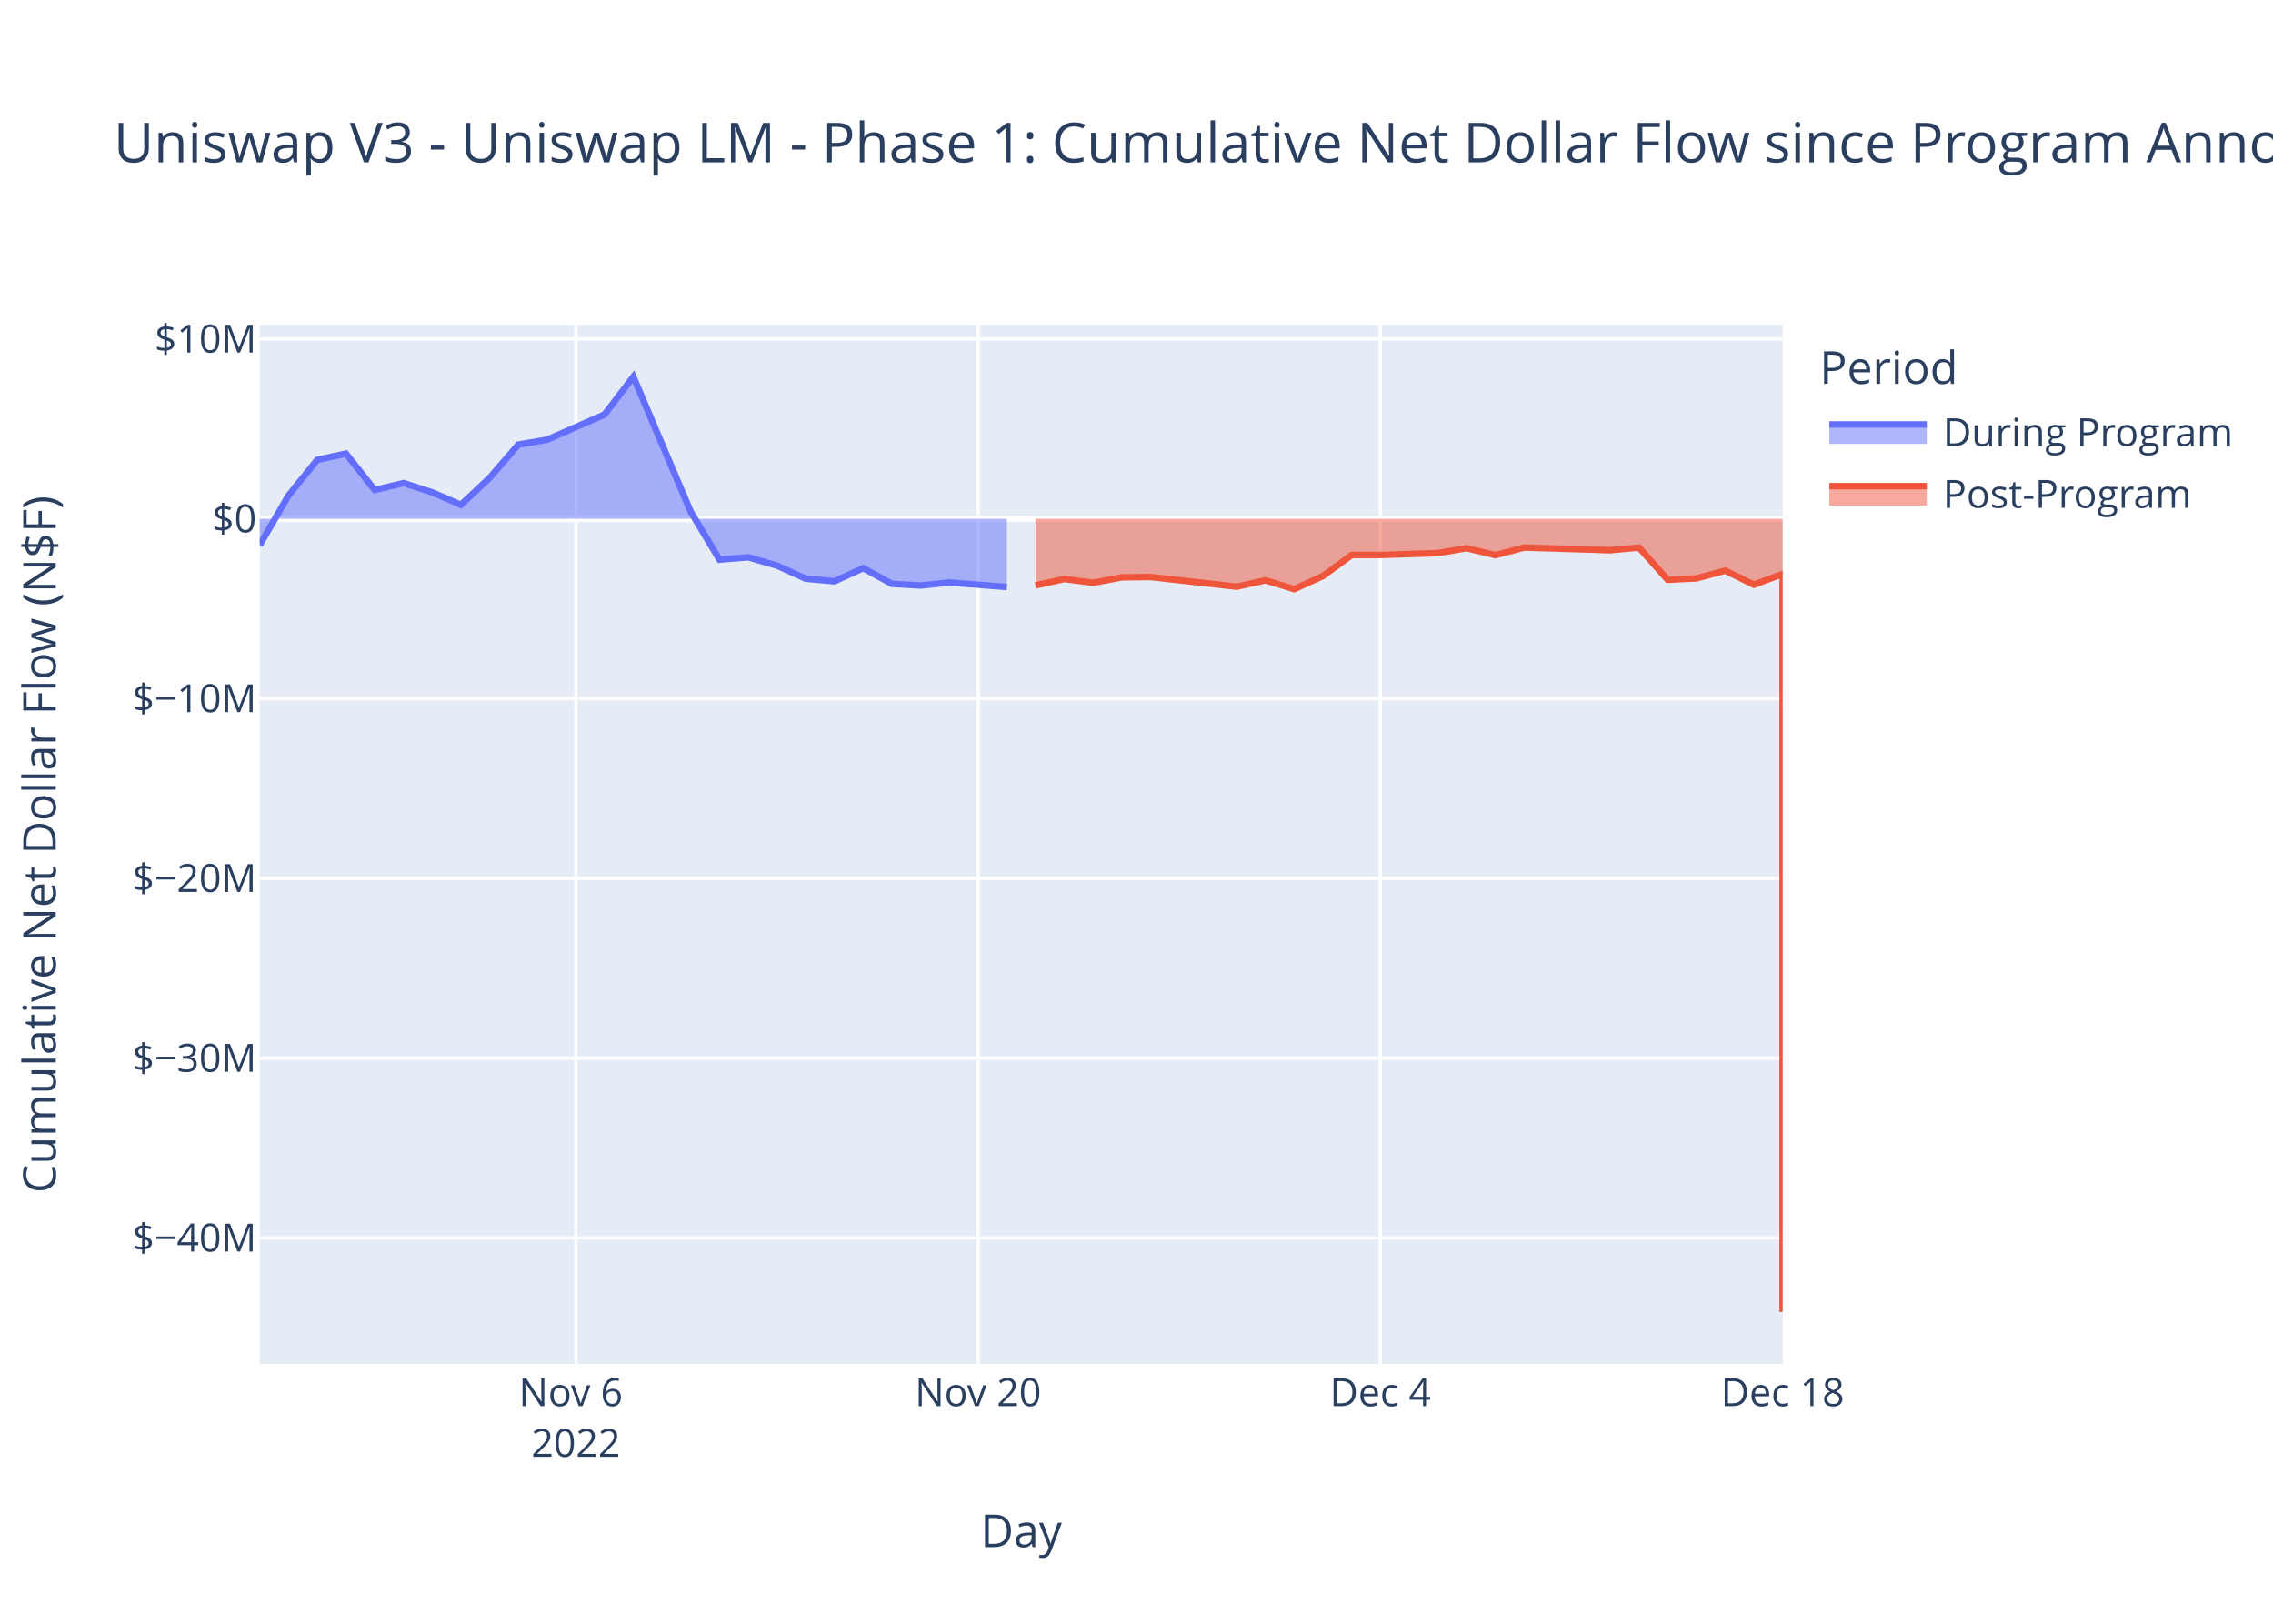
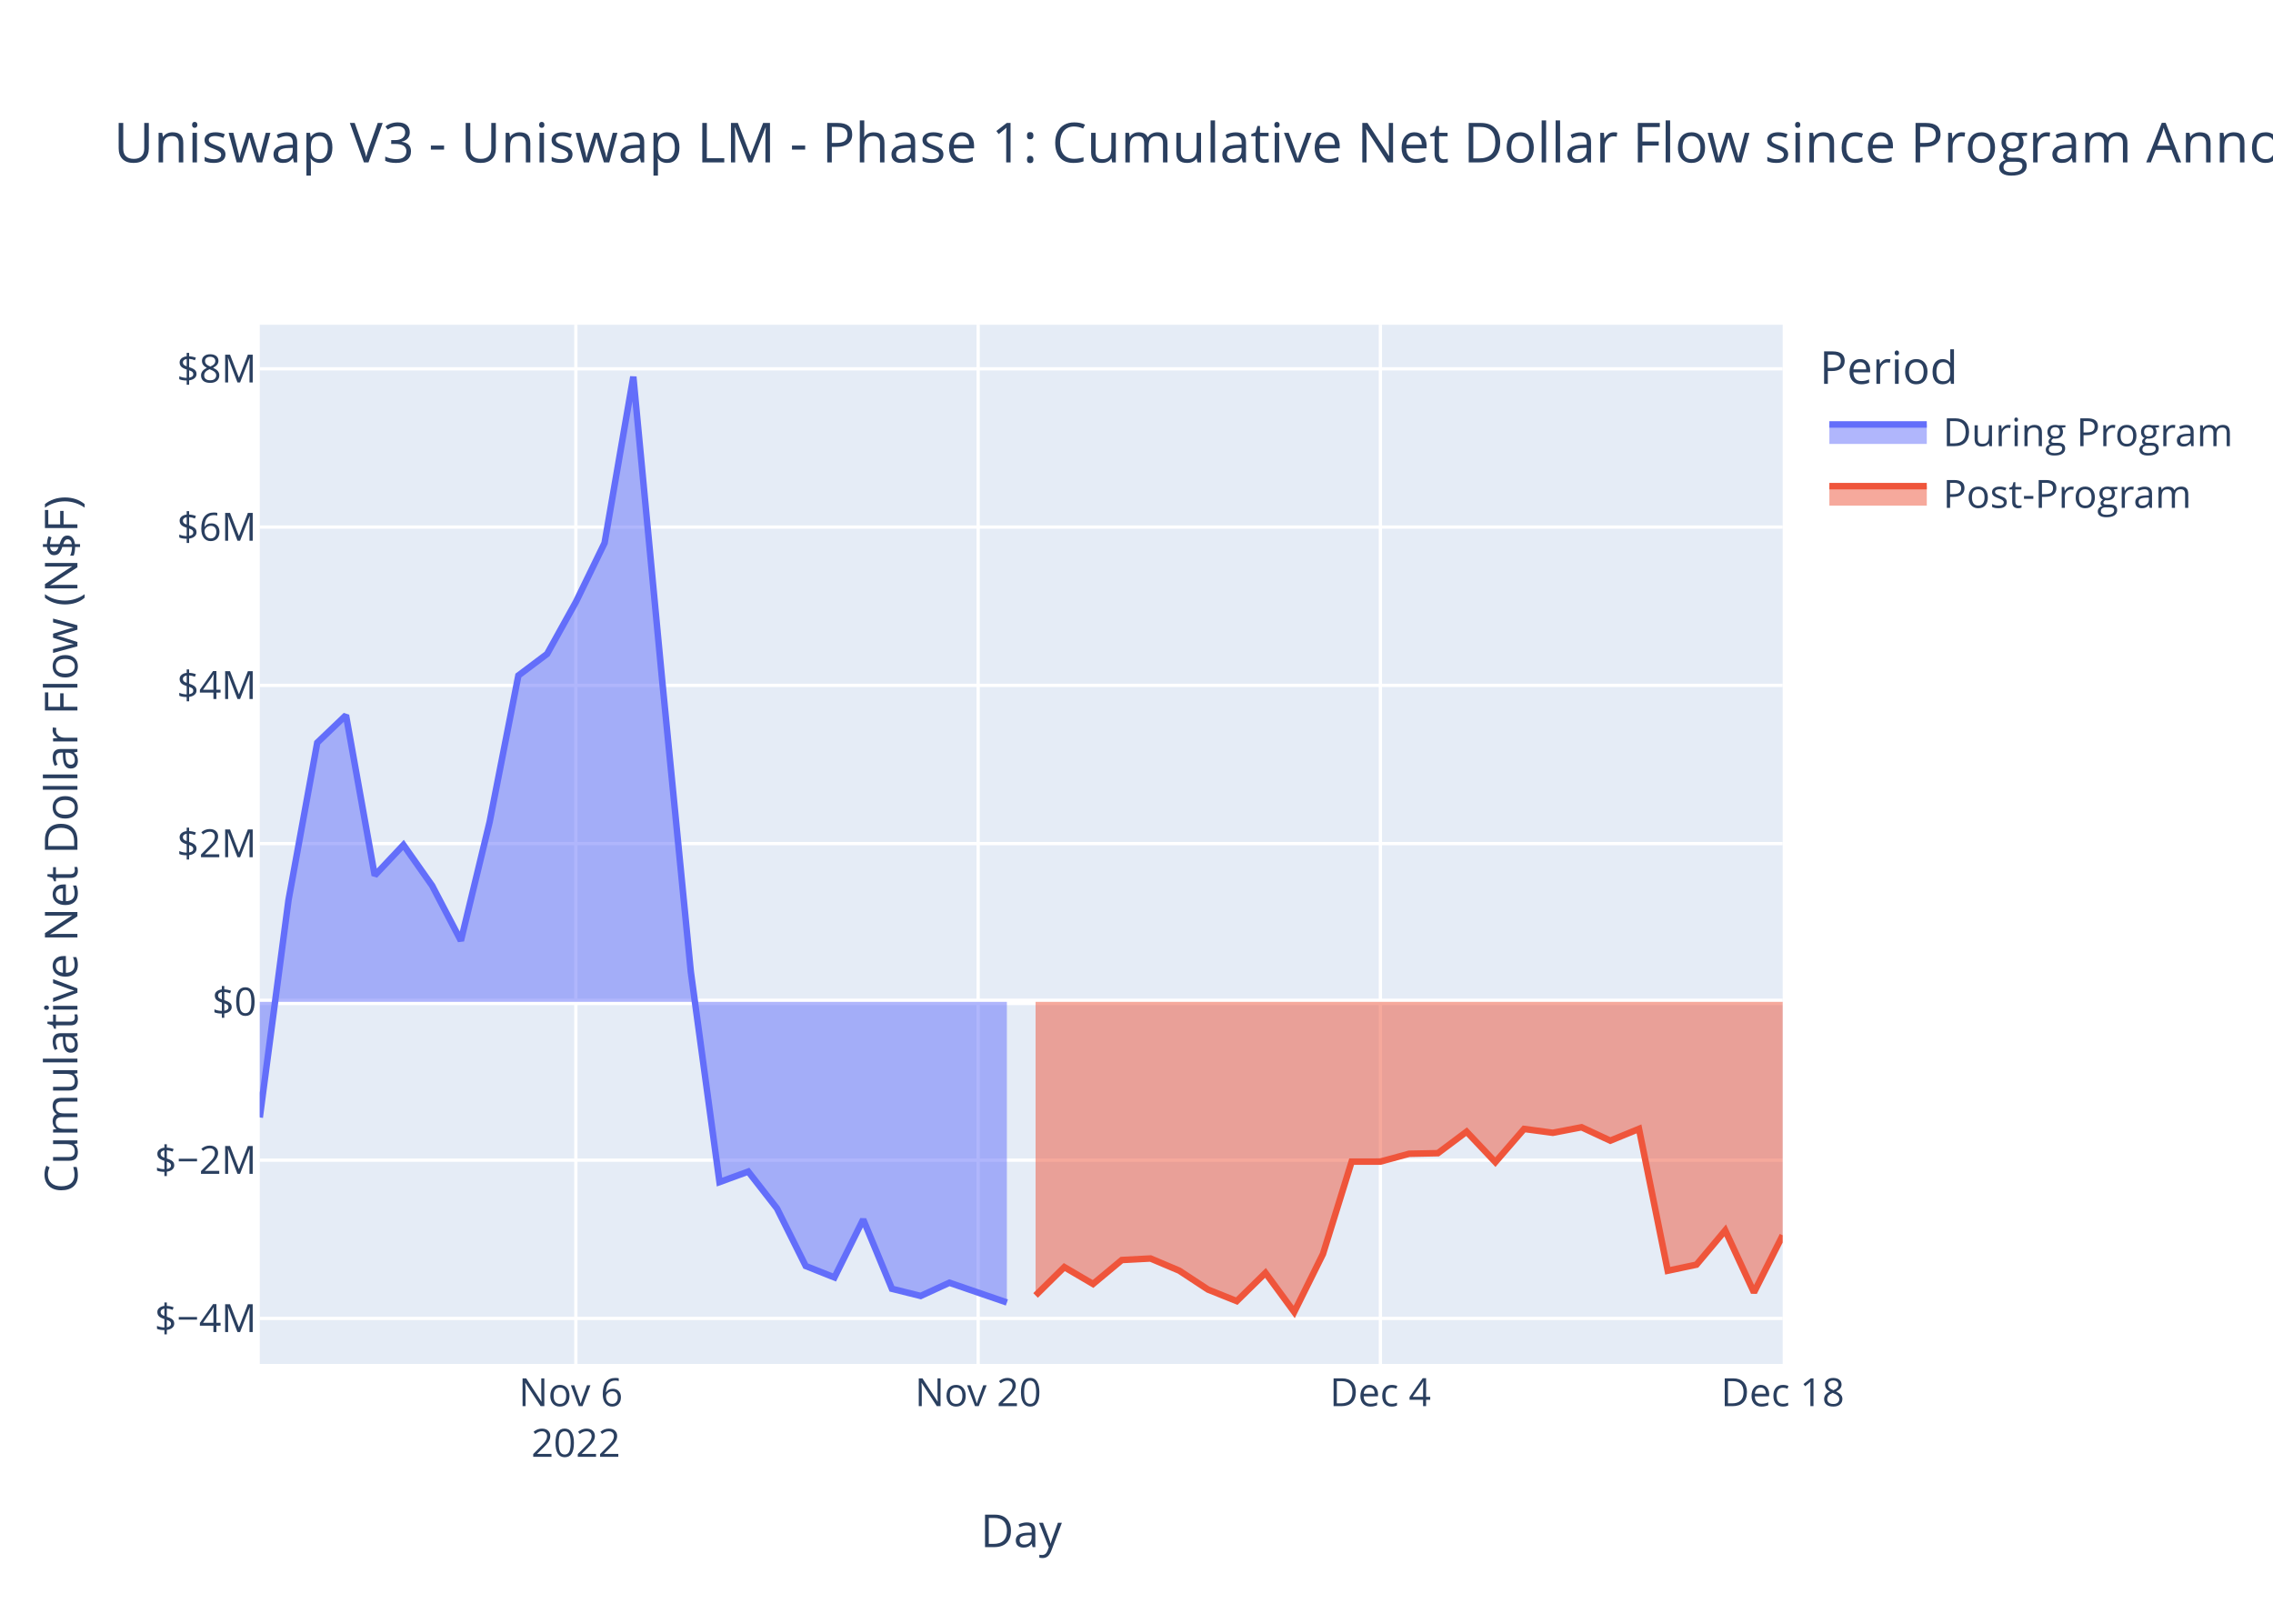
<svg xmlns="http://www.w3.org/2000/svg" class="main-svg" width="700" height="500" style="" viewBox="0 0 700 500">
  <rect x="0" y="0" width="700" height="500" style="fill: rgb(255, 255, 255); fill-opacity: 1;" />
-   <defs id="defs-12690b">
+   <defs id="defs-de64da">
    <g class="clips">
-       <clipPath id="clip12690bxyplot" class="plotclip">
+       <clipPath id="clipde64daxyplot" class="plotclip">
        <rect width="469" height="320" />
      </clipPath>
-       <clipPath class="axesclip" id="clip12690bx">
+       <clipPath class="axesclip" id="clipde64dax">
        <rect x="80" y="0" width="469" height="500" />
      </clipPath>
-       <clipPath class="axesclip" id="clip12690by">
+       <clipPath class="axesclip" id="clipde64day">
        <rect x="0" y="100" width="700" height="320" />
      </clipPath>
-       <clipPath class="axesclip" id="clip12690bxy">
+       <clipPath class="axesclip" id="clipde64daxy">
        <rect x="80" y="100" width="469" height="320" />
      </clipPath>
    </g>
    <g class="gradients" />
    <g class="patterns" />
  </defs>
  <g class="bglayer">
    <rect class="bg" x="80" y="100" width="469" height="320" style="fill: rgb(229, 236, 246); fill-opacity: 1; stroke-width: 0;" />
  </g>
  <g class="layer-below">
    <g class="imagelayer" />
    <g class="shapelayer" />
  </g>
  <g class="cartesianlayer">
    <g class="subplot xy">
      <g class="layer-subplot">
        <g class="shapelayer" />
        <g class="imagelayer" />
      </g>
      <g class="minor-gridlayer">
        <g class="x" />
        <g class="y" />
      </g>
      <g class="gridlayer">
        <g class="x">
          <path class="xgrid crisp" transform="translate(177.34,0)" d="M0,100v320" style="stroke: rgb(255, 255, 255); stroke-opacity: 1; stroke-width: 1px;" />
          <path class="xgrid crisp" transform="translate(301.23,0)" d="M0,100v320" style="stroke: rgb(255, 255, 255); stroke-opacity: 1; stroke-width: 1px;" />
          <path class="xgrid crisp" transform="translate(425.11,0)" d="M0,100v320" style="stroke: rgb(255, 255, 255); stroke-opacity: 1; stroke-width: 1px;" />
        </g>
        <g class="y">
-           <path class="ygrid crisp" transform="translate(0,381.18)" d="M80,0h469" style="stroke: rgb(255, 255, 255); stroke-opacity: 1; stroke-width: 1px;" />
-           <path class="ygrid crisp" transform="translate(0,325.82)" d="M80,0h469" style="stroke: rgb(255, 255, 255); stroke-opacity: 1; stroke-width: 1px;" />
-           <path class="ygrid crisp" transform="translate(0,270.46)" d="M80,0h469" style="stroke: rgb(255, 255, 255); stroke-opacity: 1; stroke-width: 1px;" />
-           <path class="ygrid crisp" transform="translate(0,215.1)" d="M80,0h469" style="stroke: rgb(255, 255, 255); stroke-opacity: 1; stroke-width: 1px;" />
-           <path class="ygrid crisp" transform="translate(0,104.37)" d="M80,0h469" style="stroke: rgb(255, 255, 255); stroke-opacity: 1; stroke-width: 1px;" />
+           <path class="ygrid crisp" transform="translate(0,405.98)" d="M80,0h469" style="stroke: rgb(255, 255, 255); stroke-opacity: 1; stroke-width: 1px;" />
+           <path class="ygrid crisp" transform="translate(0,357.25)" d="M80,0h469" style="stroke: rgb(255, 255, 255); stroke-opacity: 1; stroke-width: 1px;" />
+           <path class="ygrid crisp" transform="translate(0,259.77)" d="M80,0h469" style="stroke: rgb(255, 255, 255); stroke-opacity: 1; stroke-width: 1px;" />
+           <path class="ygrid crisp" transform="translate(0,211.04)" d="M80,0h469" style="stroke: rgb(255, 255, 255); stroke-opacity: 1; stroke-width: 1px;" />
+           <path class="ygrid crisp" transform="translate(0,162.3)" d="M80,0h469" style="stroke: rgb(255, 255, 255); stroke-opacity: 1; stroke-width: 1px;" />
+           <path class="ygrid crisp" transform="translate(0,113.57)" d="M80,0h469" style="stroke: rgb(255, 255, 255); stroke-opacity: 1; stroke-width: 1px;" />
        </g>
      </g>
      <g class="zerolinelayer">
-         <path class="yzl zl crisp" transform="translate(0,159.74)" d="M80,0h469" style="stroke: rgb(255, 255, 255); stroke-opacity: 1; stroke-width: 2px;" />
+         <path class="yzl zl crisp" transform="translate(0,308.51)" d="M80,0h469" style="stroke: rgb(255, 255, 255); stroke-opacity: 1; stroke-width: 2px;" />
      </g>
      <path class="xlines-below" />
      <path class="ylines-below" />
      <g class="overlines-below" />
      <g class="xaxislayer-below" />
      <g class="yaxislayer-below" />
      <g class="overaxes-below" />
-       <g class="plot" transform="translate(80,100)" clip-path="url(#clip12690bxyplot)">
+       <g class="plot" transform="translate(80,100)" clip-path="url(#clipde64daxyplot)">
        <g class="scatterlayer mlayer">
-           <g class="trace scatter trace984f67" style="stroke-miterlimit: 2;">
+           <g class="trace scatter tracee1e0c0" style="stroke-miterlimit: 2;">
            <g class="fills">
              <g>
-                 <path class="js-fill" d="M230.08,59.74L0,59.74L0,67.82L8.85,52.61L17.7,41.6L26.55,39.68L35.4,50.89L44.25,48.76L53.09,51.61L61.94,55.46L70.79,47.15L79.64,36.9L88.49,35.39L106.19,27.63L115.04,16L132.74,57.62L141.58,72.34L150.43,71.61L159.28,74.18L168.13,78.21L176.98,79.01L185.83,74.96L194.68,79.81L203.53,80.31L212.38,79.38L230.08,80.77" style="fill: rgb(99, 110, 250); fill-opacity: 0.5; stroke-width: 0;" />
+                 <path class="js-fill" d="M230.08,208.51L0,208.51L0,244.11L8.85,177.16L17.7,128.69L26.55,120.24L35.4,169.58L44.25,160.18L53.09,172.73L61.94,189.67L70.79,153.09L79.64,108.01L88.49,101.36L97.34,85.4L106.19,67.19L115.04,16L123.89,109.15L132.74,199.2L141.58,264L150.43,260.77L159.28,272.11L168.13,289.84L176.98,293.36L185.83,275.51L194.68,296.86L203.53,299.06L212.38,294.99L230.08,301.07" style="fill: rgb(99, 110, 250); fill-opacity: 0.5; stroke-width: 0;" />
              </g>
            </g>
            <g class="errorbars" />
            <g class="lines">
-               <path class="js-line" d="M0,67.82L8.85,52.61L17.7,41.6L26.55,39.68L35.4,50.89L44.25,48.76L53.09,51.61L61.94,55.46L70.79,47.15L79.64,36.9L88.49,35.39L106.19,27.63L115.04,16L132.74,57.62L141.58,72.34L150.43,71.61L159.28,74.18L168.13,78.21L176.98,79.01L185.83,74.96L194.68,79.81L203.53,80.31L212.38,79.38L230.08,80.77" style="vector-effect: non-scaling-stroke; fill: none; stroke: rgb(99, 110, 250); stroke-opacity: 1; stroke-width: 2px; opacity: 1;" />
+               <path class="js-line" d="M0,244.11L8.85,177.16L17.7,128.69L26.55,120.24L35.4,169.58L44.25,160.18L53.09,172.73L61.94,189.67L70.79,153.09L79.64,108.01L88.49,101.36L97.34,85.4L106.19,67.19L115.04,16L123.89,109.15L132.74,199.2L141.58,264L150.43,260.77L159.28,272.11L168.13,289.84L176.98,293.36L185.83,275.51L194.68,296.86L203.53,299.06L212.38,294.99L230.08,301.07" style="vector-effect: non-scaling-stroke; fill: none; stroke: rgb(99, 110, 250); stroke-opacity: 1; stroke-width: 2px; opacity: 1;" />
            </g>
            <g class="points" />
            <g class="text" />
          </g>
-           <g class="trace scatter trace3b67f5" style="stroke-miterlimit: 2;">
+           <g class="trace scatter trace30cd05" style="stroke-miterlimit: 2;">
            <g class="fills">
              <g>
-                 <path class="js-fill" d="M469,59.74L238.92,59.74L238.92,80.27L247.77,78.29L256.62,79.47L265.47,77.8L274.32,77.69L300.87,80.67L309.72,78.69L318.57,81.43L327.42,77.38L336.26,70.91L345.11,70.91L362.81,70.32L371.66,68.82L380.51,70.95L389.36,68.62L415.91,69.44L424.75,68.62L433.6,78.54L442.45,78.12L451.3,75.72L460.15,80.06L469,76.76L469,304" style="fill: rgb(239, 85, 59); fill-opacity: 0.5; stroke-width: 0;" />
+                 <path class="js-fill" d="M469,208.51L238.92,208.51L238.92,298.91L247.77,290.18L256.62,295.37L265.47,288L274.32,287.53L283.17,291.27L292.02,297.09L300.87,300.65L309.72,291.96L318.57,304L327.42,286.15L336.26,257.7L345.11,257.69L353.96,255.28L362.81,255.1L371.66,248.48L380.51,257.86L389.36,247.64L398.21,248.82L407.06,247.12L415.91,251.24L424.75,247.62L433.6,291.3L442.45,289.43L451.3,278.88L460.15,297.98L469,280.4" style="fill: rgb(239, 85, 59); fill-opacity: 0.5; stroke-width: 0;" />
              </g>
            </g>
            <g class="errorbars" />
            <g class="lines">
-               <path class="js-line" d="M238.92,80.27L247.77,78.29L256.62,79.47L265.47,77.8L274.32,77.69L300.87,80.67L309.72,78.69L318.57,81.43L327.42,77.38L336.26,70.91L345.11,70.91L362.81,70.32L371.66,68.82L380.51,70.95L389.36,68.62L415.91,69.44L424.75,68.62L433.6,78.54L442.45,78.12L451.3,75.72L460.15,80.06L469,76.76L469,304" style="vector-effect: non-scaling-stroke; fill: none; stroke: rgb(239, 85, 59); stroke-opacity: 1; stroke-width: 2px; opacity: 1;" />
+               <path class="js-line" d="M238.92,298.91L247.77,290.18L256.62,295.37L265.47,288L274.32,287.53L283.17,291.27L292.02,297.09L300.87,300.65L309.72,291.96L318.57,304L327.42,286.15L336.26,257.7L345.11,257.69L353.96,255.28L362.81,255.1L371.66,248.48L380.51,257.86L389.36,247.64L398.21,248.82L407.06,247.12L415.91,251.24L424.75,247.62L433.6,291.3L442.45,289.43L451.3,278.88L460.15,297.98L469,280.4" style="vector-effect: non-scaling-stroke; fill: none; stroke: rgb(239, 85, 59); stroke-opacity: 1; stroke-width: 2px; opacity: 1;" />
            </g>
            <g class="points" />
            <g class="text" />
          </g>
        </g>
      </g>
      <g class="overplot" />
      <path class="xlines-above crisp" d="M0,0" style="fill: none;" />
      <path class="ylines-above crisp" d="M0,0" style="fill: none;" />
      <g class="overlines-above" />
      <g class="xaxislayer-above">
        <g class="xtick">
          <text text-anchor="middle" x="0" y="433" transform="translate(177.34,0)" style="font-family: 'Open Sans', verdana, arial, sans-serif; font-size: 12px; fill: rgb(42, 63, 95); fill-opacity: 1; white-space: pre; opacity: 1;">
            <tspan class="line" dy="0em" x="0" y="433">Nov 6</tspan>
            <tspan class="line" dy="1.3em" x="0" y="433">2022</tspan>
          </text>
        </g>
        <g class="xtick">
          <text text-anchor="middle" x="0" y="433" style="font-family: 'Open Sans', verdana, arial, sans-serif; font-size: 12px; fill: rgb(42, 63, 95); fill-opacity: 1; white-space: pre; opacity: 1;" transform="translate(301.23,0)">Nov 20</text>
        </g>
        <g class="xtick">
          <text text-anchor="middle" x="0" y="433" style="font-family: 'Open Sans', verdana, arial, sans-serif; font-size: 12px; fill: rgb(42, 63, 95); fill-opacity: 1; white-space: pre; opacity: 1;" transform="translate(425.11,0)">Dec 4</text>
        </g>
        <g class="xtick">
          <text text-anchor="middle" x="0" y="433" style="font-family: 'Open Sans', verdana, arial, sans-serif; font-size: 12px; fill: rgb(42, 63, 95); fill-opacity: 1; white-space: pre; opacity: 1;" transform="translate(549,0)">Dec 18</text>
        </g>
      </g>
      <g class="yaxislayer-above">
        <g class="ytick">
-           <text text-anchor="end" x="79" y="4.2" transform="translate(0,381.18)" style="font-family: 'Open Sans', verdana, arial, sans-serif; font-size: 12px; fill: rgb(42, 63, 95); fill-opacity: 1; white-space: pre; opacity: 1;">$−40M</text>
-         </g>
-         <g class="ytick">
-           <text text-anchor="end" x="79" y="4.2" style="font-family: 'Open Sans', verdana, arial, sans-serif; font-size: 12px; fill: rgb(42, 63, 95); fill-opacity: 1; white-space: pre; opacity: 1;" transform="translate(0,325.82)">$−30M</text>
-         </g>
-         <g class="ytick">
-           <text text-anchor="end" x="79" y="4.2" style="font-family: 'Open Sans', verdana, arial, sans-serif; font-size: 12px; fill: rgb(42, 63, 95); fill-opacity: 1; white-space: pre; opacity: 1;" transform="translate(0,270.46)">$−20M</text>
-         </g>
-         <g class="ytick">
-           <text text-anchor="end" x="79" y="4.2" style="font-family: 'Open Sans', verdana, arial, sans-serif; font-size: 12px; fill: rgb(42, 63, 95); fill-opacity: 1; white-space: pre; opacity: 1;" transform="translate(0,215.1)">$−10M</text>
-         </g>
-         <g class="ytick">
-           <text text-anchor="end" x="79" y="4.2" style="font-family: 'Open Sans', verdana, arial, sans-serif; font-size: 12px; fill: rgb(42, 63, 95); fill-opacity: 1; white-space: pre; opacity: 1;" transform="translate(0,159.74)">$0</text>
-         </g>
-         <g class="ytick">
-           <text text-anchor="end" x="79" y="4.2" style="font-family: 'Open Sans', verdana, arial, sans-serif; font-size: 12px; fill: rgb(42, 63, 95); fill-opacity: 1; white-space: pre; opacity: 1;" transform="translate(0,104.37)">$10M</text>
+           <text text-anchor="end" x="79" y="4.2" transform="translate(0,405.98)" style="font-family: 'Open Sans', verdana, arial, sans-serif; font-size: 12px; fill: rgb(42, 63, 95); fill-opacity: 1; white-space: pre; opacity: 1;">$−4M</text>
+         </g>
+         <g class="ytick">
+           <text text-anchor="end" x="79" y="4.2" style="font-family: 'Open Sans', verdana, arial, sans-serif; font-size: 12px; fill: rgb(42, 63, 95); fill-opacity: 1; white-space: pre; opacity: 1;" transform="translate(0,357.25)">$−2M</text>
+         </g>
+         <g class="ytick">
+           <text text-anchor="end" x="79" y="4.2" style="font-family: 'Open Sans', verdana, arial, sans-serif; font-size: 12px; fill: rgb(42, 63, 95); fill-opacity: 1; white-space: pre; opacity: 1;" transform="translate(0,308.51)">$0</text>
+         </g>
+         <g class="ytick">
+           <text text-anchor="end" x="79" y="4.2" style="font-family: 'Open Sans', verdana, arial, sans-serif; font-size: 12px; fill: rgb(42, 63, 95); fill-opacity: 1; white-space: pre; opacity: 1;" transform="translate(0,259.77)">$2M</text>
+         </g>
+         <g class="ytick">
+           <text text-anchor="end" x="79" y="4.2" style="font-family: 'Open Sans', verdana, arial, sans-serif; font-size: 12px; fill: rgb(42, 63, 95); fill-opacity: 1; white-space: pre; opacity: 1;" transform="translate(0,211.04)">$4M</text>
+         </g>
+         <g class="ytick">
+           <text text-anchor="end" x="79" y="4.2" style="font-family: 'Open Sans', verdana, arial, sans-serif; font-size: 12px; fill: rgb(42, 63, 95); fill-opacity: 1; white-space: pre; opacity: 1;" transform="translate(0,162.3)">$6M</text>
+         </g>
+         <g class="ytick">
+           <text text-anchor="end" x="79" y="4.2" style="font-family: 'Open Sans', verdana, arial, sans-serif; font-size: 12px; fill: rgb(42, 63, 95); fill-opacity: 1; white-space: pre; opacity: 1;" transform="translate(0,113.57)">$8M</text>
        </g>
      </g>
      <g class="overaxes-above" />
    </g>
  </g>
  <g class="polarlayer" />
  <g class="smithlayer" />
  <g class="ternarylayer" />
  <g class="geolayer" />
  <g class="funnelarealayer" />
  <g class="pielayer" />
  <g class="iciclelayer" />
  <g class="treemaplayer" />
  <g class="sunburstlayer" />
  <g class="glimages" />
-   <defs id="topdefs-12690b">
+   <defs id="topdefs-de64da">
    <g class="clips" />
-     <clipPath id="legend12690b">
+     <clipPath id="legendde64da">
      <rect width="130" height="67" x="0" y="0" />
    </clipPath>
  </defs>
  <g class="layer-above">
    <g class="imagelayer" />
    <g class="shapelayer" />
  </g>
  <g class="infolayer">
    <g class="legend" pointer-events="all" transform="translate(558.38,100)">
      <rect class="bg" shape-rendering="crispEdges" width="130" height="67" x="0" y="0" style="stroke: rgb(68, 68, 68); stroke-opacity: 1; fill: rgb(255, 255, 255); fill-opacity: 1; stroke-width: 0px;" />
-       <g class="scrollbox" transform="" clip-path="url(#legend12690b)">
+       <g class="scrollbox" transform="" clip-path="url(#legendde64da)">
        <text class="legendtitletext" text-anchor="start" x="2" y="18.2" style="font-family: 'Open Sans', verdana, arial, sans-serif; font-size: 14px; fill: rgb(42, 63, 95); fill-opacity: 1; white-space: pre;">Period</text>
        <g class="groups">
          <g class="traces" transform="translate(0,32.7)" style="opacity: 1;">
            <text class="legendtext" text-anchor="start" x="40" y="4.68" style="font-family: 'Open Sans', verdana, arial, sans-serif; font-size: 12px; fill: rgb(42, 63, 95); fill-opacity: 1; white-space: pre;">During Program</text>
            <g class="layers">
              <g class="legendfill">
                <path class="js-fill" d="M5,-2h30v6h-30z" style="stroke-width: 0; fill: rgb(99, 110, 250); fill-opacity: 0.5;" />
              </g>
              <g class="legendlines">
                <path class="js-line" d="M5,-2h30" style="fill: none; stroke: rgb(99, 110, 250); stroke-opacity: 1; stroke-width: 2px;" />
              </g>
              <g class="legendsymbols">
                <g class="legendpoints" />
              </g>
            </g>
            <rect class="legendtoggle" x="0" y="-9.5" width="124.703" height="19" style="fill: rgb(0, 0, 0); fill-opacity: 0;" />
          </g>
          <g class="traces" transform="translate(0,51.7)" style="opacity: 1;">
            <text class="legendtext" text-anchor="start" x="40" y="4.68" style="font-family: 'Open Sans', verdana, arial, sans-serif; font-size: 12px; fill: rgb(42, 63, 95); fill-opacity: 1; white-space: pre;">Post-Program</text>
            <g class="layers">
              <g class="legendfill">
                <path class="js-fill" d="M5,-2h30v6h-30z" style="stroke-width: 0; fill: rgb(239, 85, 59); fill-opacity: 0.5;" />
              </g>
              <g class="legendlines">
                <path class="js-line" d="M5,-2h30" style="fill: none; stroke: rgb(239, 85, 59); stroke-opacity: 1; stroke-width: 2px;" />
              </g>
              <g class="legendsymbols">
                <g class="legendpoints" />
              </g>
            </g>
            <rect class="legendtoggle" x="0" y="-9.5" width="124.703" height="19" style="fill: rgb(0, 0, 0); fill-opacity: 0;" />
          </g>
        </g>
      </g>
      <rect class="scrollbar" rx="20" ry="3" width="0" height="0" x="0" y="0" style="fill: rgb(128, 139, 164); fill-opacity: 1;" />
    </g>
    <g class="g-gtitle">
      <text class="gtitle" x="35" y="50" text-anchor="start" dy="0em" style="font-family: 'Open Sans', verdana, arial, sans-serif; font-size: 17px; fill: rgb(42, 63, 95); opacity: 1; font-weight: normal; white-space: pre;">Uniswap V3 - Uniswap LM - Phase 1: Cumulative Net Dollar Flow since Program Announcement</text>
    </g>
    <g class="g-xtitle">
      <text class="xtitle" x="314.5" y="476.409" text-anchor="middle" style="font-family: 'Open Sans', verdana, arial, sans-serif; font-size: 14px; fill: rgb(42, 63, 95); opacity: 1; font-weight: normal; white-space: pre;">Day</text>
    </g>
    <g class="g-ytitle">
-       <text class="ytitle" transform="rotate(-90,17.16875,260)" x="17.169" y="260" text-anchor="middle" style="font-family: 'Open Sans', verdana, arial, sans-serif; font-size: 14px; fill: rgb(42, 63, 95); opacity: 1; font-weight: normal; white-space: pre;">Cumulative Net Dollar Flow (N$F)</text>
+       <text class="ytitle" transform="rotate(-90,23.84063,260)" x="23.841" y="260" text-anchor="middle" style="font-family: 'Open Sans', verdana, arial, sans-serif; font-size: 14px; fill: rgb(42, 63, 95); opacity: 1; font-weight: normal; white-space: pre;">Cumulative Net Dollar Flow (N$F)</text>
    </g>
  </g>
</svg>
